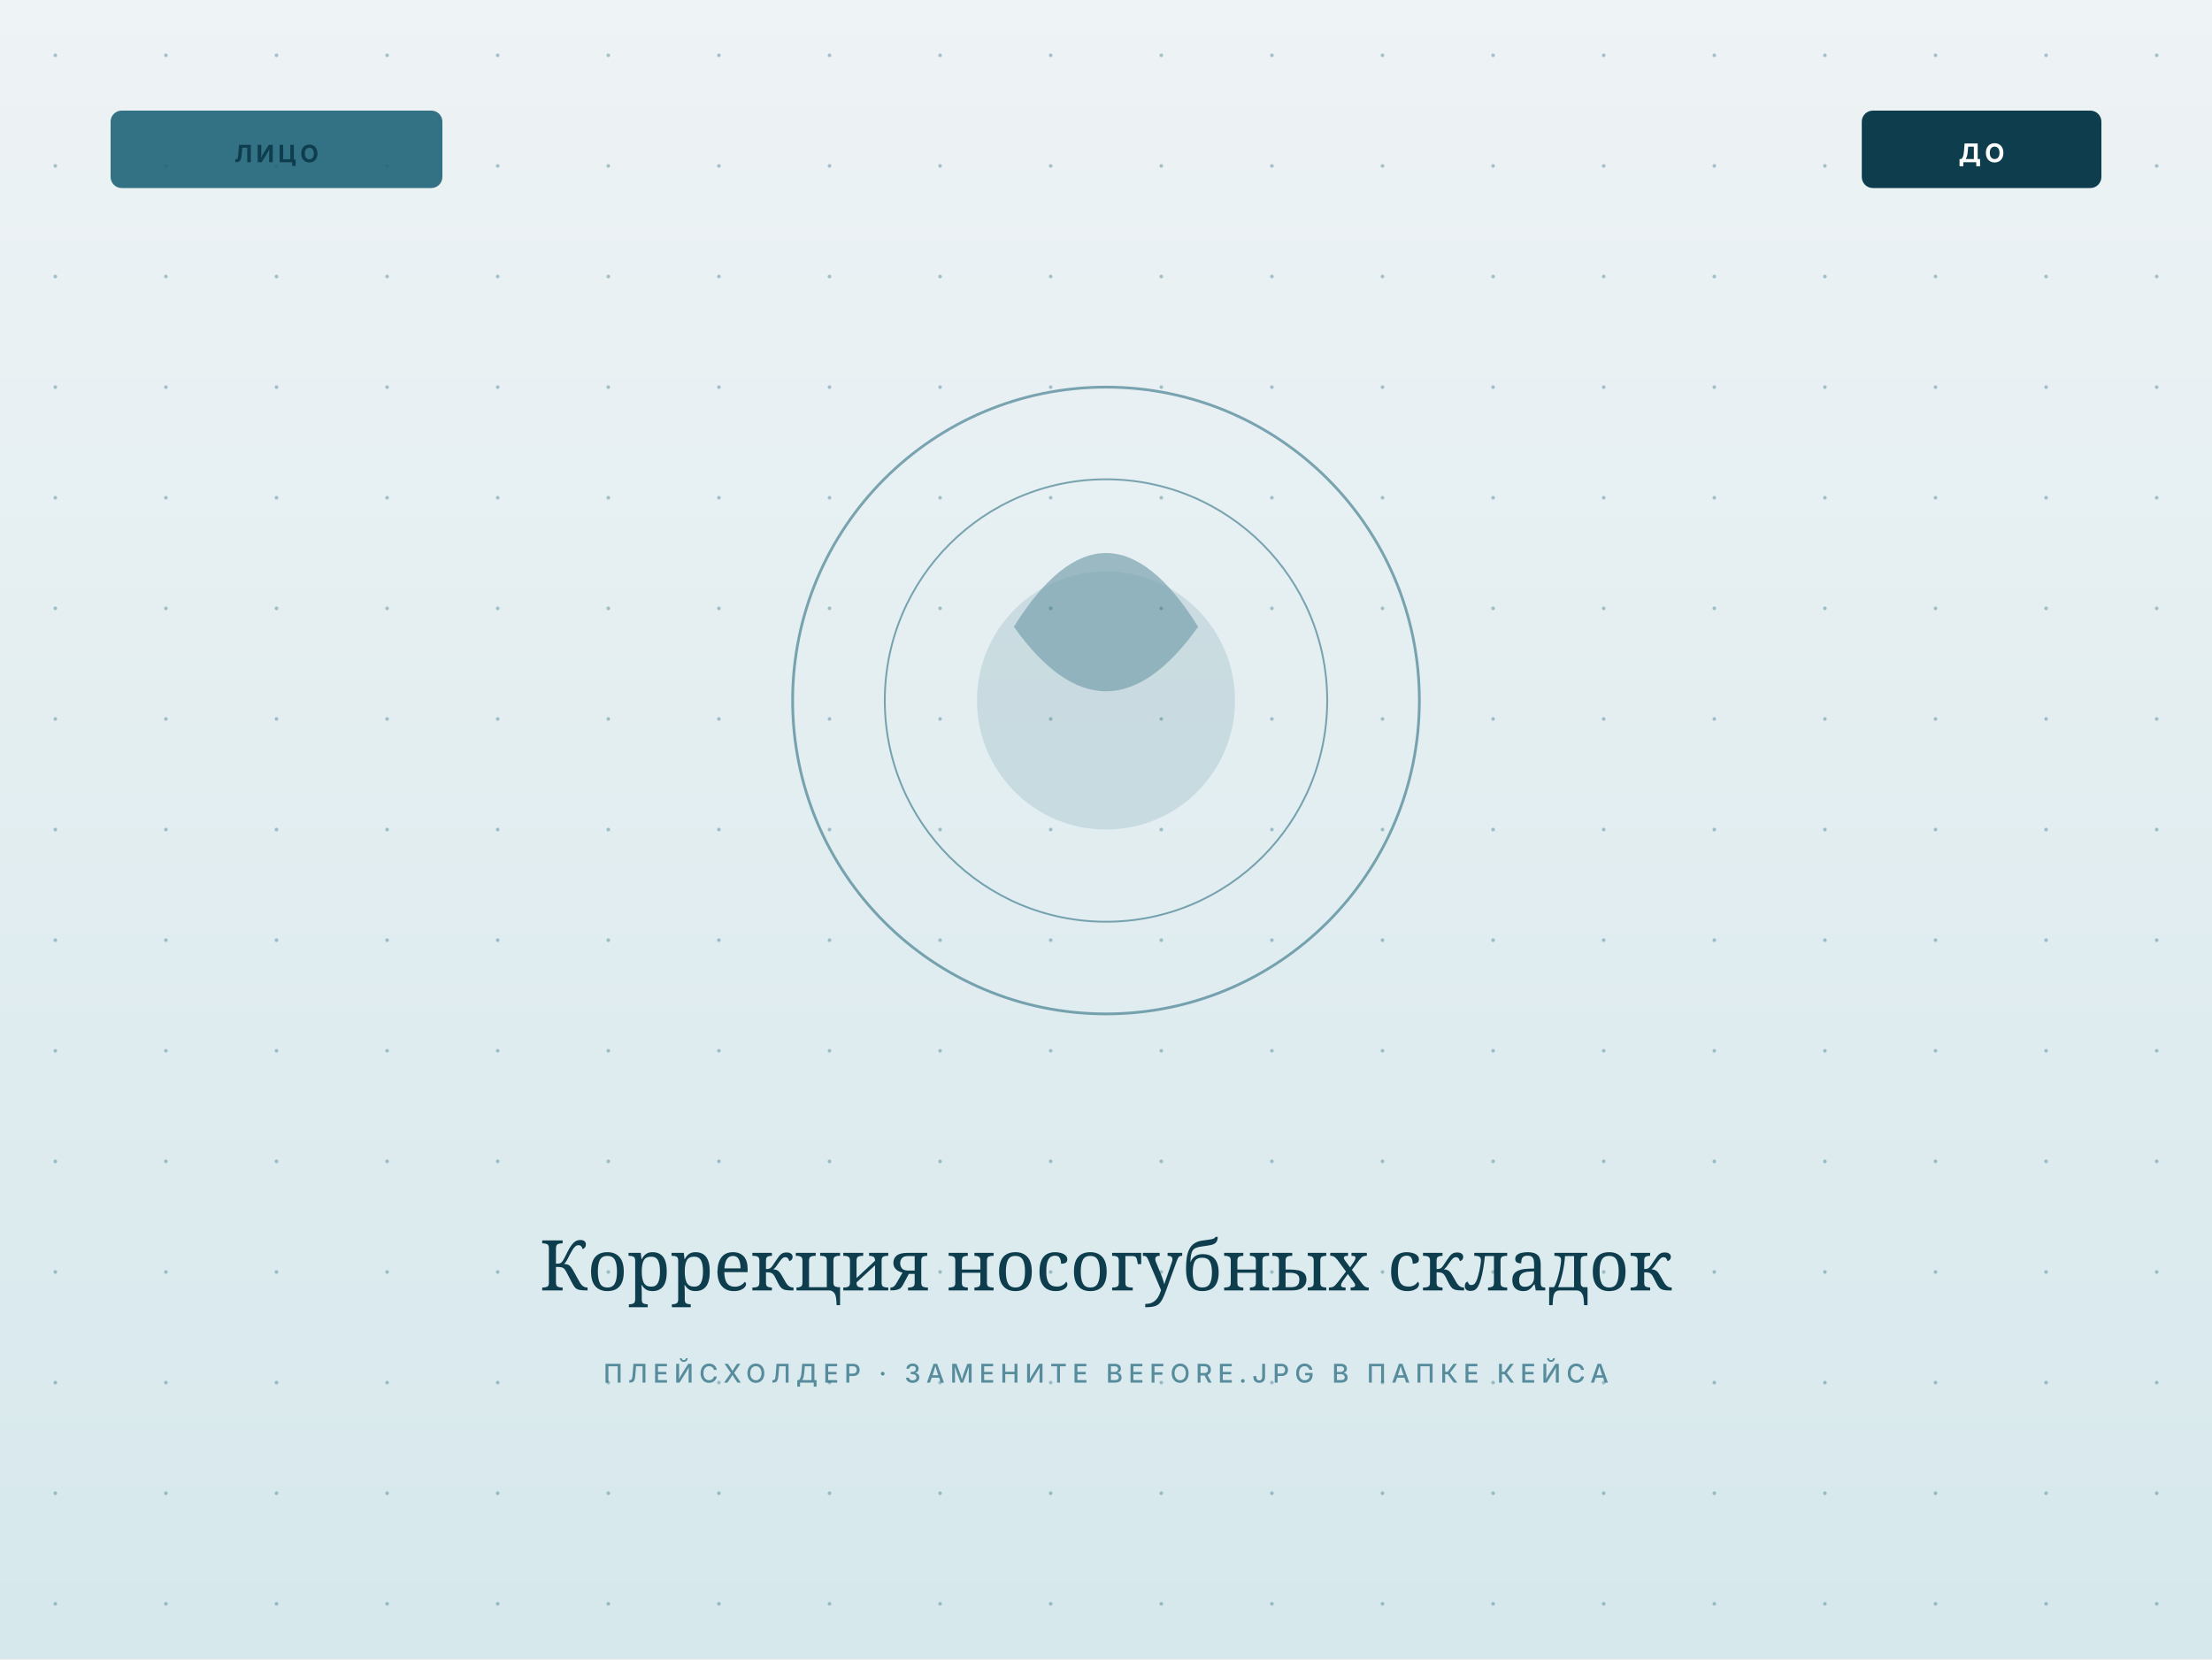
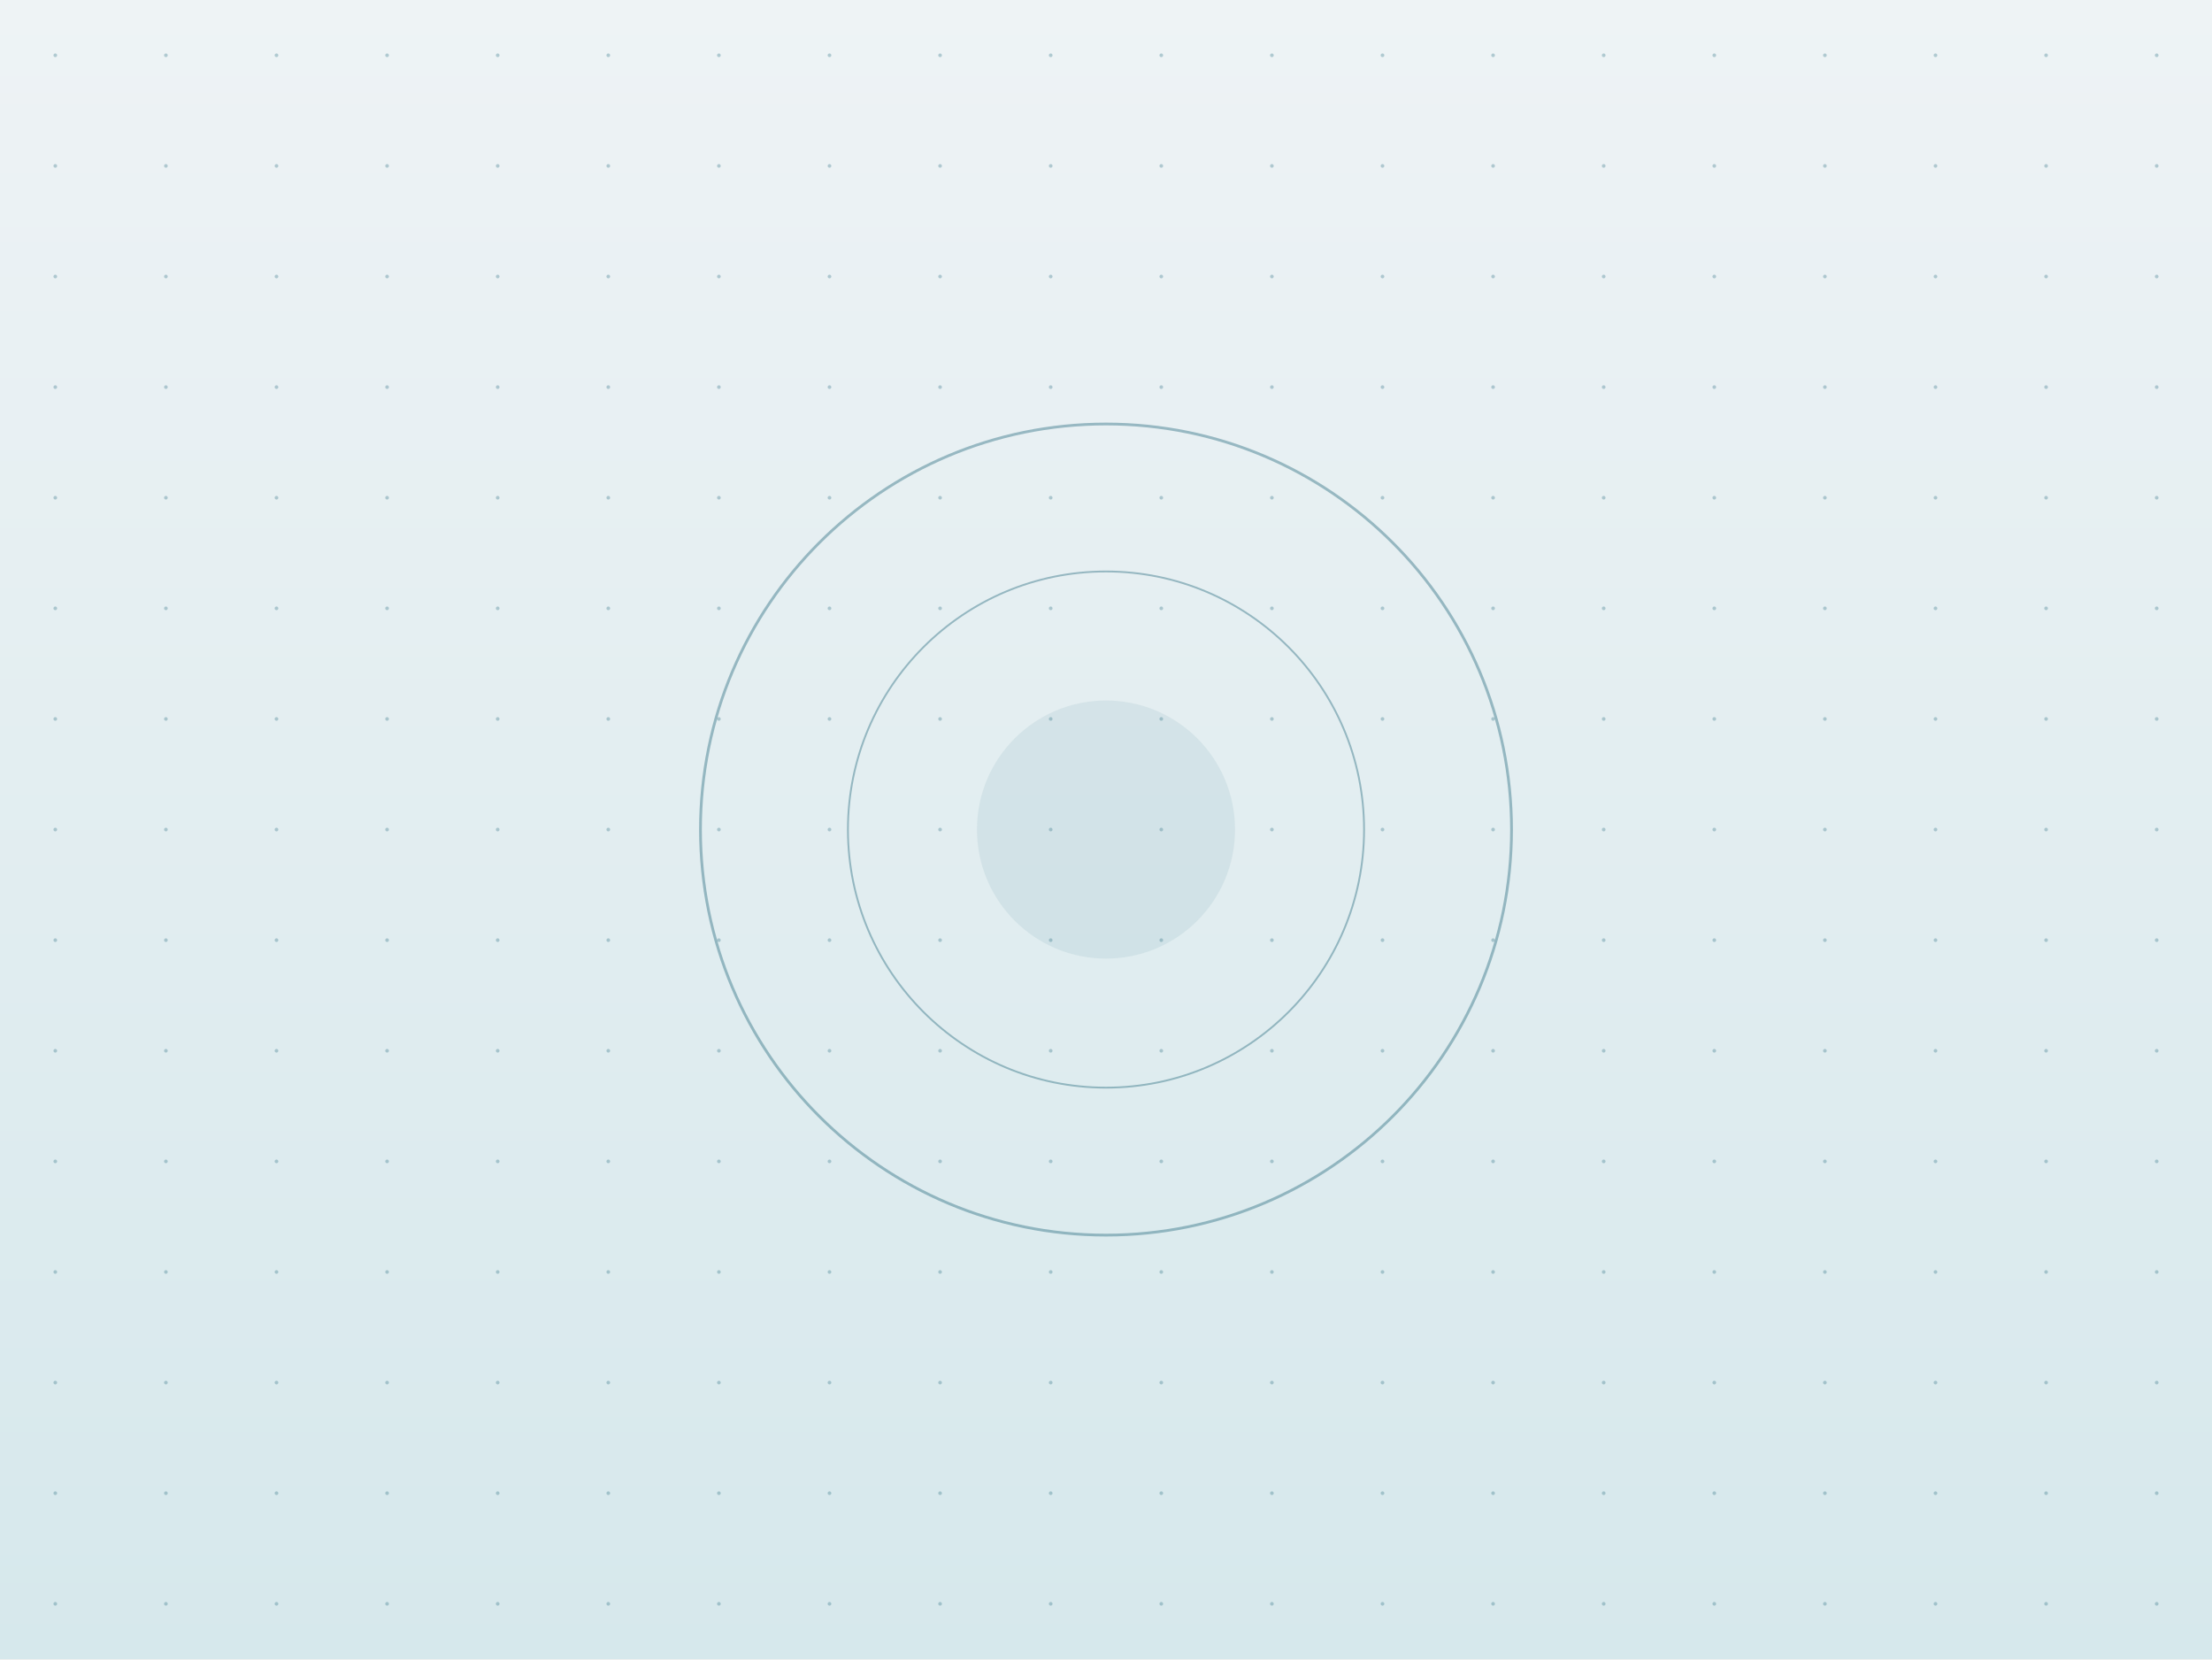
- <svg xmlns="http://www.w3.org/2000/svg" viewBox="0 0 1200 900" role="img" aria-label="До: Коррекция носогубных складок">
+ <svg xmlns="http://www.w3.org/2000/svg" viewBox="0 0 1200 900" role="img" aria-label="Коррекция носогубных складок">
  <defs>
    <linearGradient id="g_nasolabial-fillers_before" x1="0" y1="0" x2="0" y2="1">
      <stop offset="0" stop-color="#eef3f5" />
      <stop offset="1" stop-color="#d6e8ec" />
    </linearGradient>
    <pattern id="p_nasolabial-fillers_before" x="0" y="0" width="60" height="60" patternUnits="userSpaceOnUse">
-       <circle cx="30" cy="30" r="1" fill="#1e6478" opacity=".35" />
+       <circle cx="30" cy="30" r="1" fill="#1e6478" opacity=".3" />
    </pattern>
  </defs>
  <rect width="1200" height="900" fill="url(#g_nasolabial-fillers_before)" />
  <rect width="1200" height="900" fill="url(#p_nasolabial-fillers_before)" />
-   <g transform="translate(600 380)" opacity=".55">
-     <circle cx="0" cy="0" r="170" fill="none" stroke="#1e6478" stroke-width="1.5" />
-     <circle cx="0" cy="0" r="120" fill="none" stroke="#1e6478" stroke-width="1" />
-     <circle cx="0" cy="0" r="70" fill="#1e6478" opacity=".25" />
-     <path d="M-50 -40 Q0 -120 50 -40 Q0 30 -50 -40 Z" fill="#1e6478" opacity=".7" />
-   </g>
-   <g transform="translate(60 60)">
-     <rect width="180" height="42" rx="6" fill="#1e6478" opacity=".9" />
-     <text x="90" y="28" text-anchor="middle" font-family="Inter, system-ui, sans-serif" font-size="13" font-weight="700" letter-spacing="2" fill="#0e3d4d">ЛИЦО</text>
-   </g>
-   <g transform="translate(1010 60)">
-     <rect width="130" height="42" rx="6" fill="#0e3d4d" />
-     <text x="65" y="28" text-anchor="middle" font-family="Inter, system-ui, sans-serif" font-size="14" font-weight="700" letter-spacing="2" fill="#ffffff">ДО</text>
-   </g>
-   <g transform="translate(600 700)">
-     <text text-anchor="middle" font-family="'Cormorant Garamond', Georgia, serif" font-size="38" font-weight="500" fill="#0e3d4d">Коррекция носогубных складок</text>
-     <text y="50" text-anchor="middle" font-family="Inter, system-ui, sans-serif" font-size="14" font-weight="500" letter-spacing="3" fill="#1e6478" opacity=".7">
-       ПЛЕЙСХОЛДЕР · ЗАМЕНИТЕ BEFORE.JPG В ПАПКЕ КЕЙСА
-     </text>
+   <g transform="translate(600 450)" opacity=".4">
+     <circle cx="0" cy="0" r="220" fill="none" stroke="#1e6478" stroke-width="1.5" />
+     <circle cx="0" cy="0" r="140" fill="none" stroke="#1e6478" stroke-width="1" />
+     <circle cx="0" cy="0" r="70" fill="#1e6478" opacity=".2" />
  </g>
</svg>
